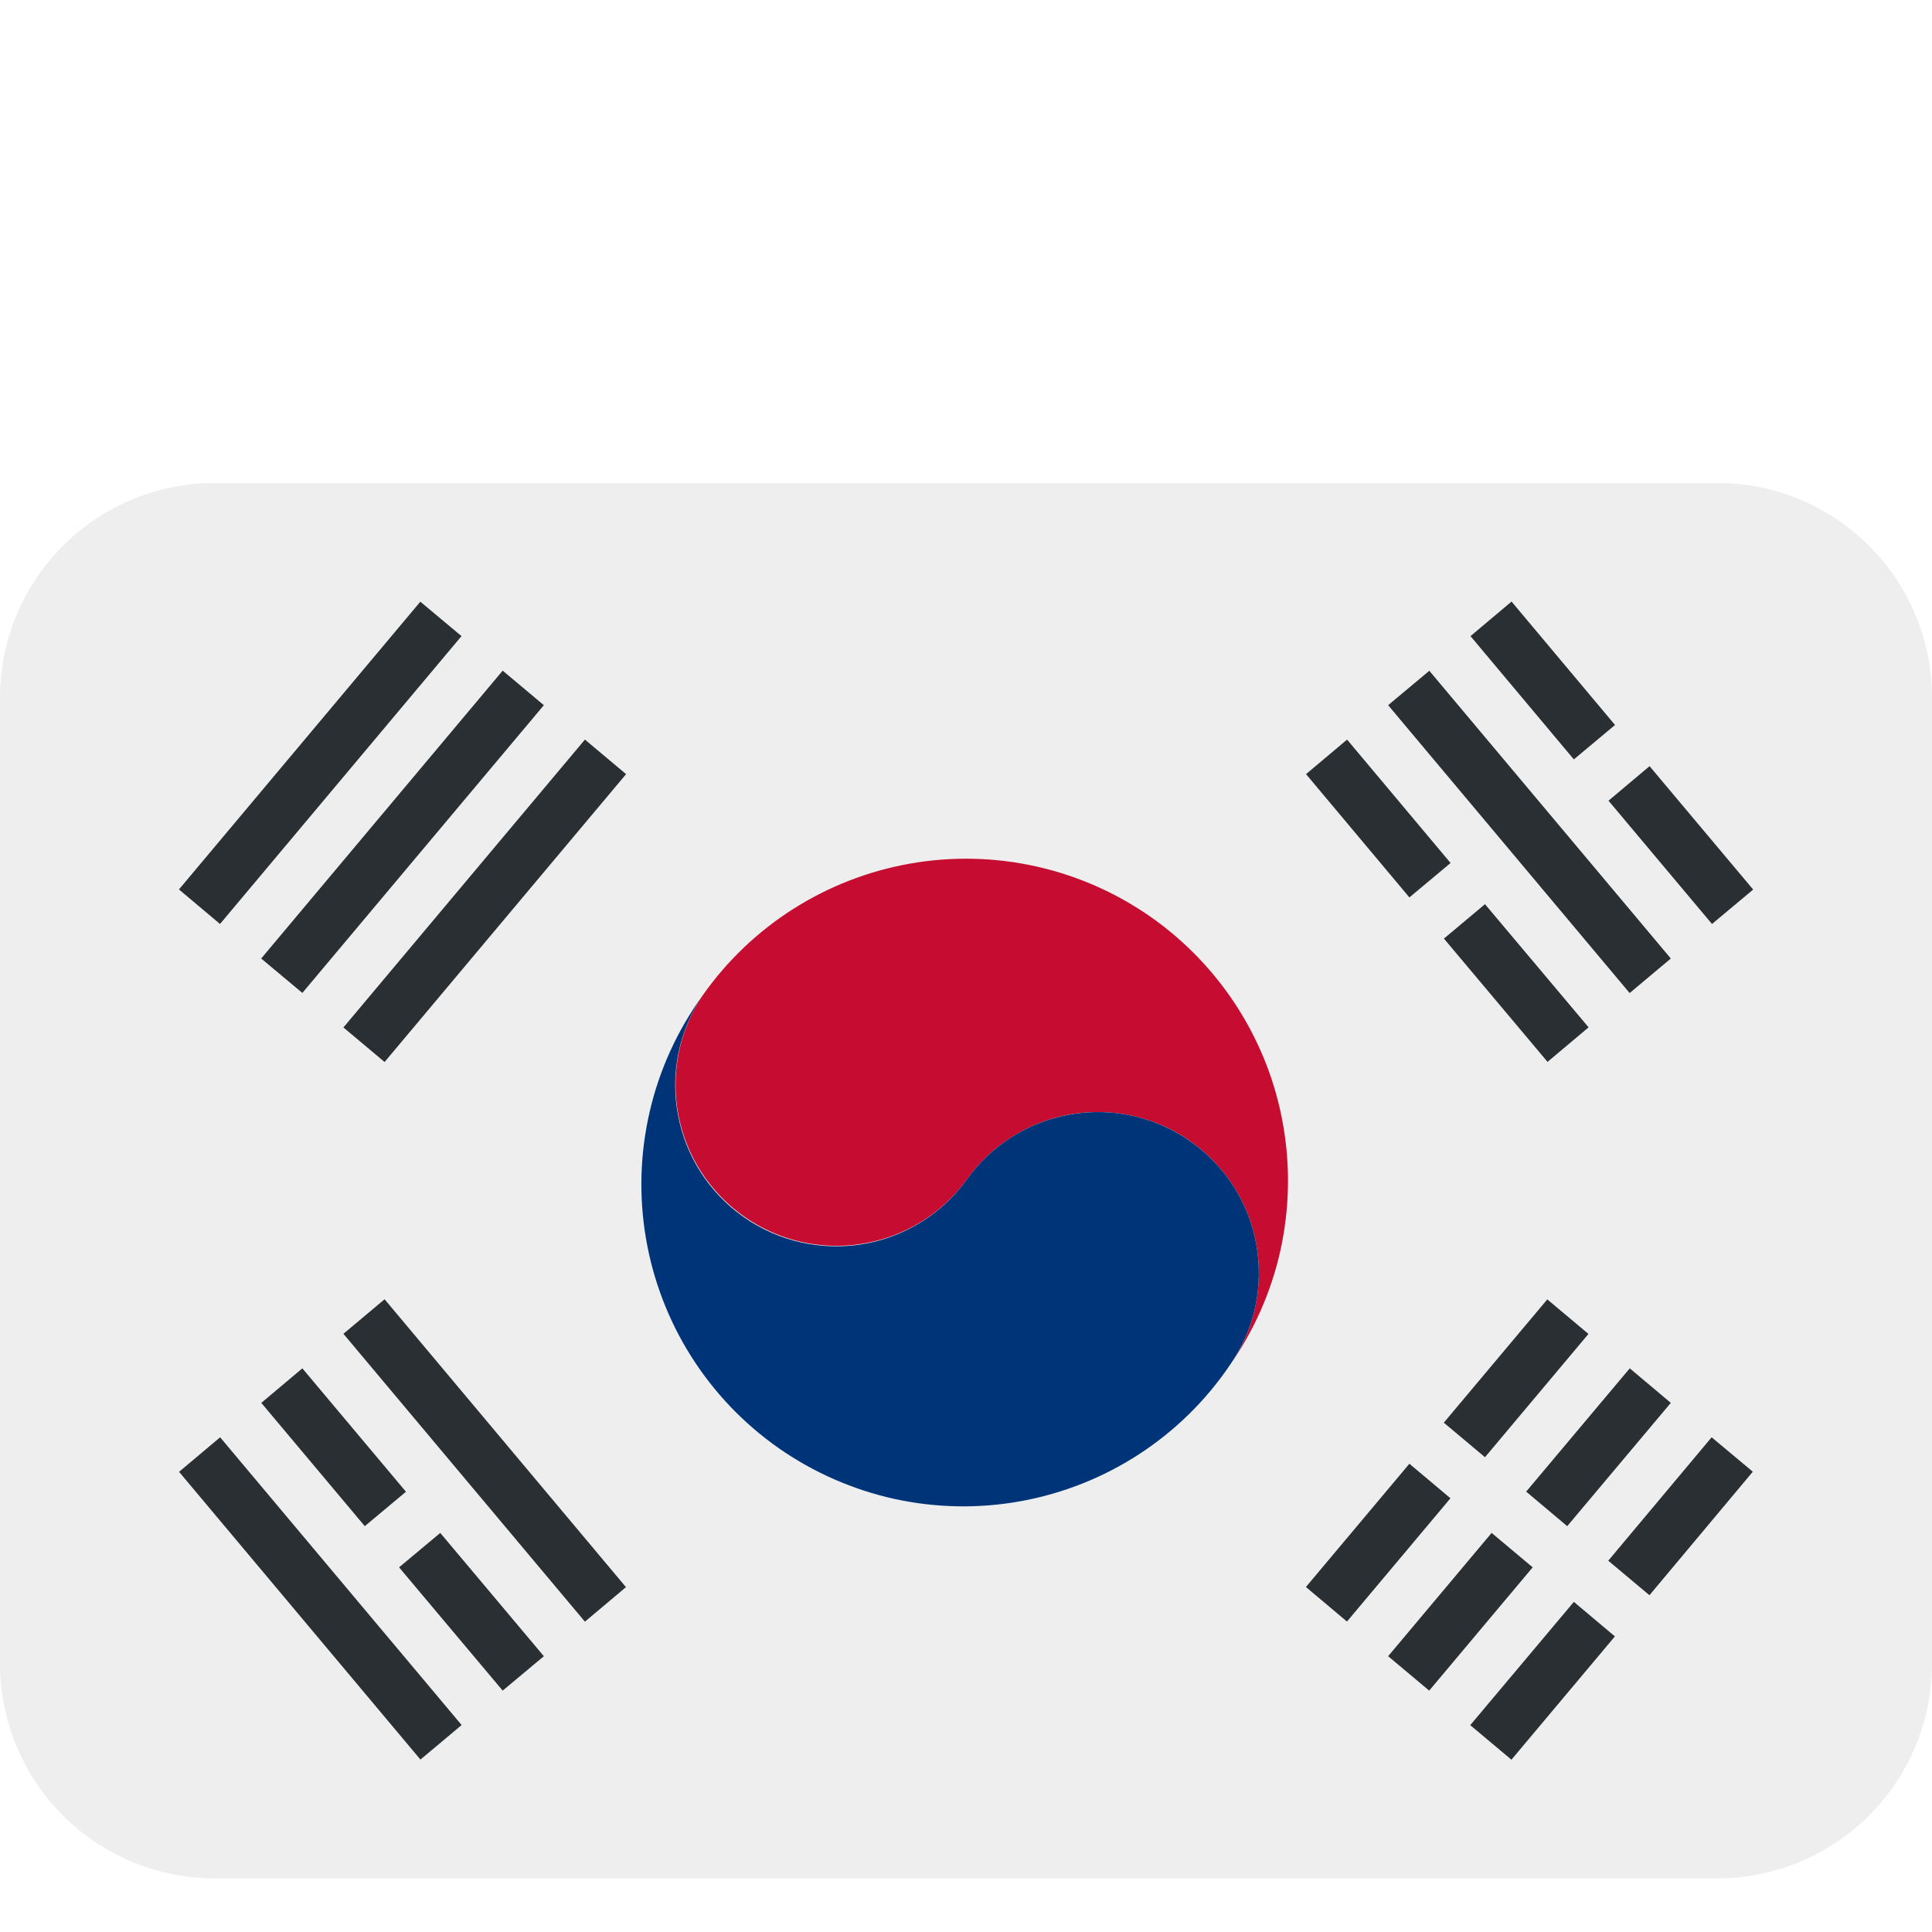
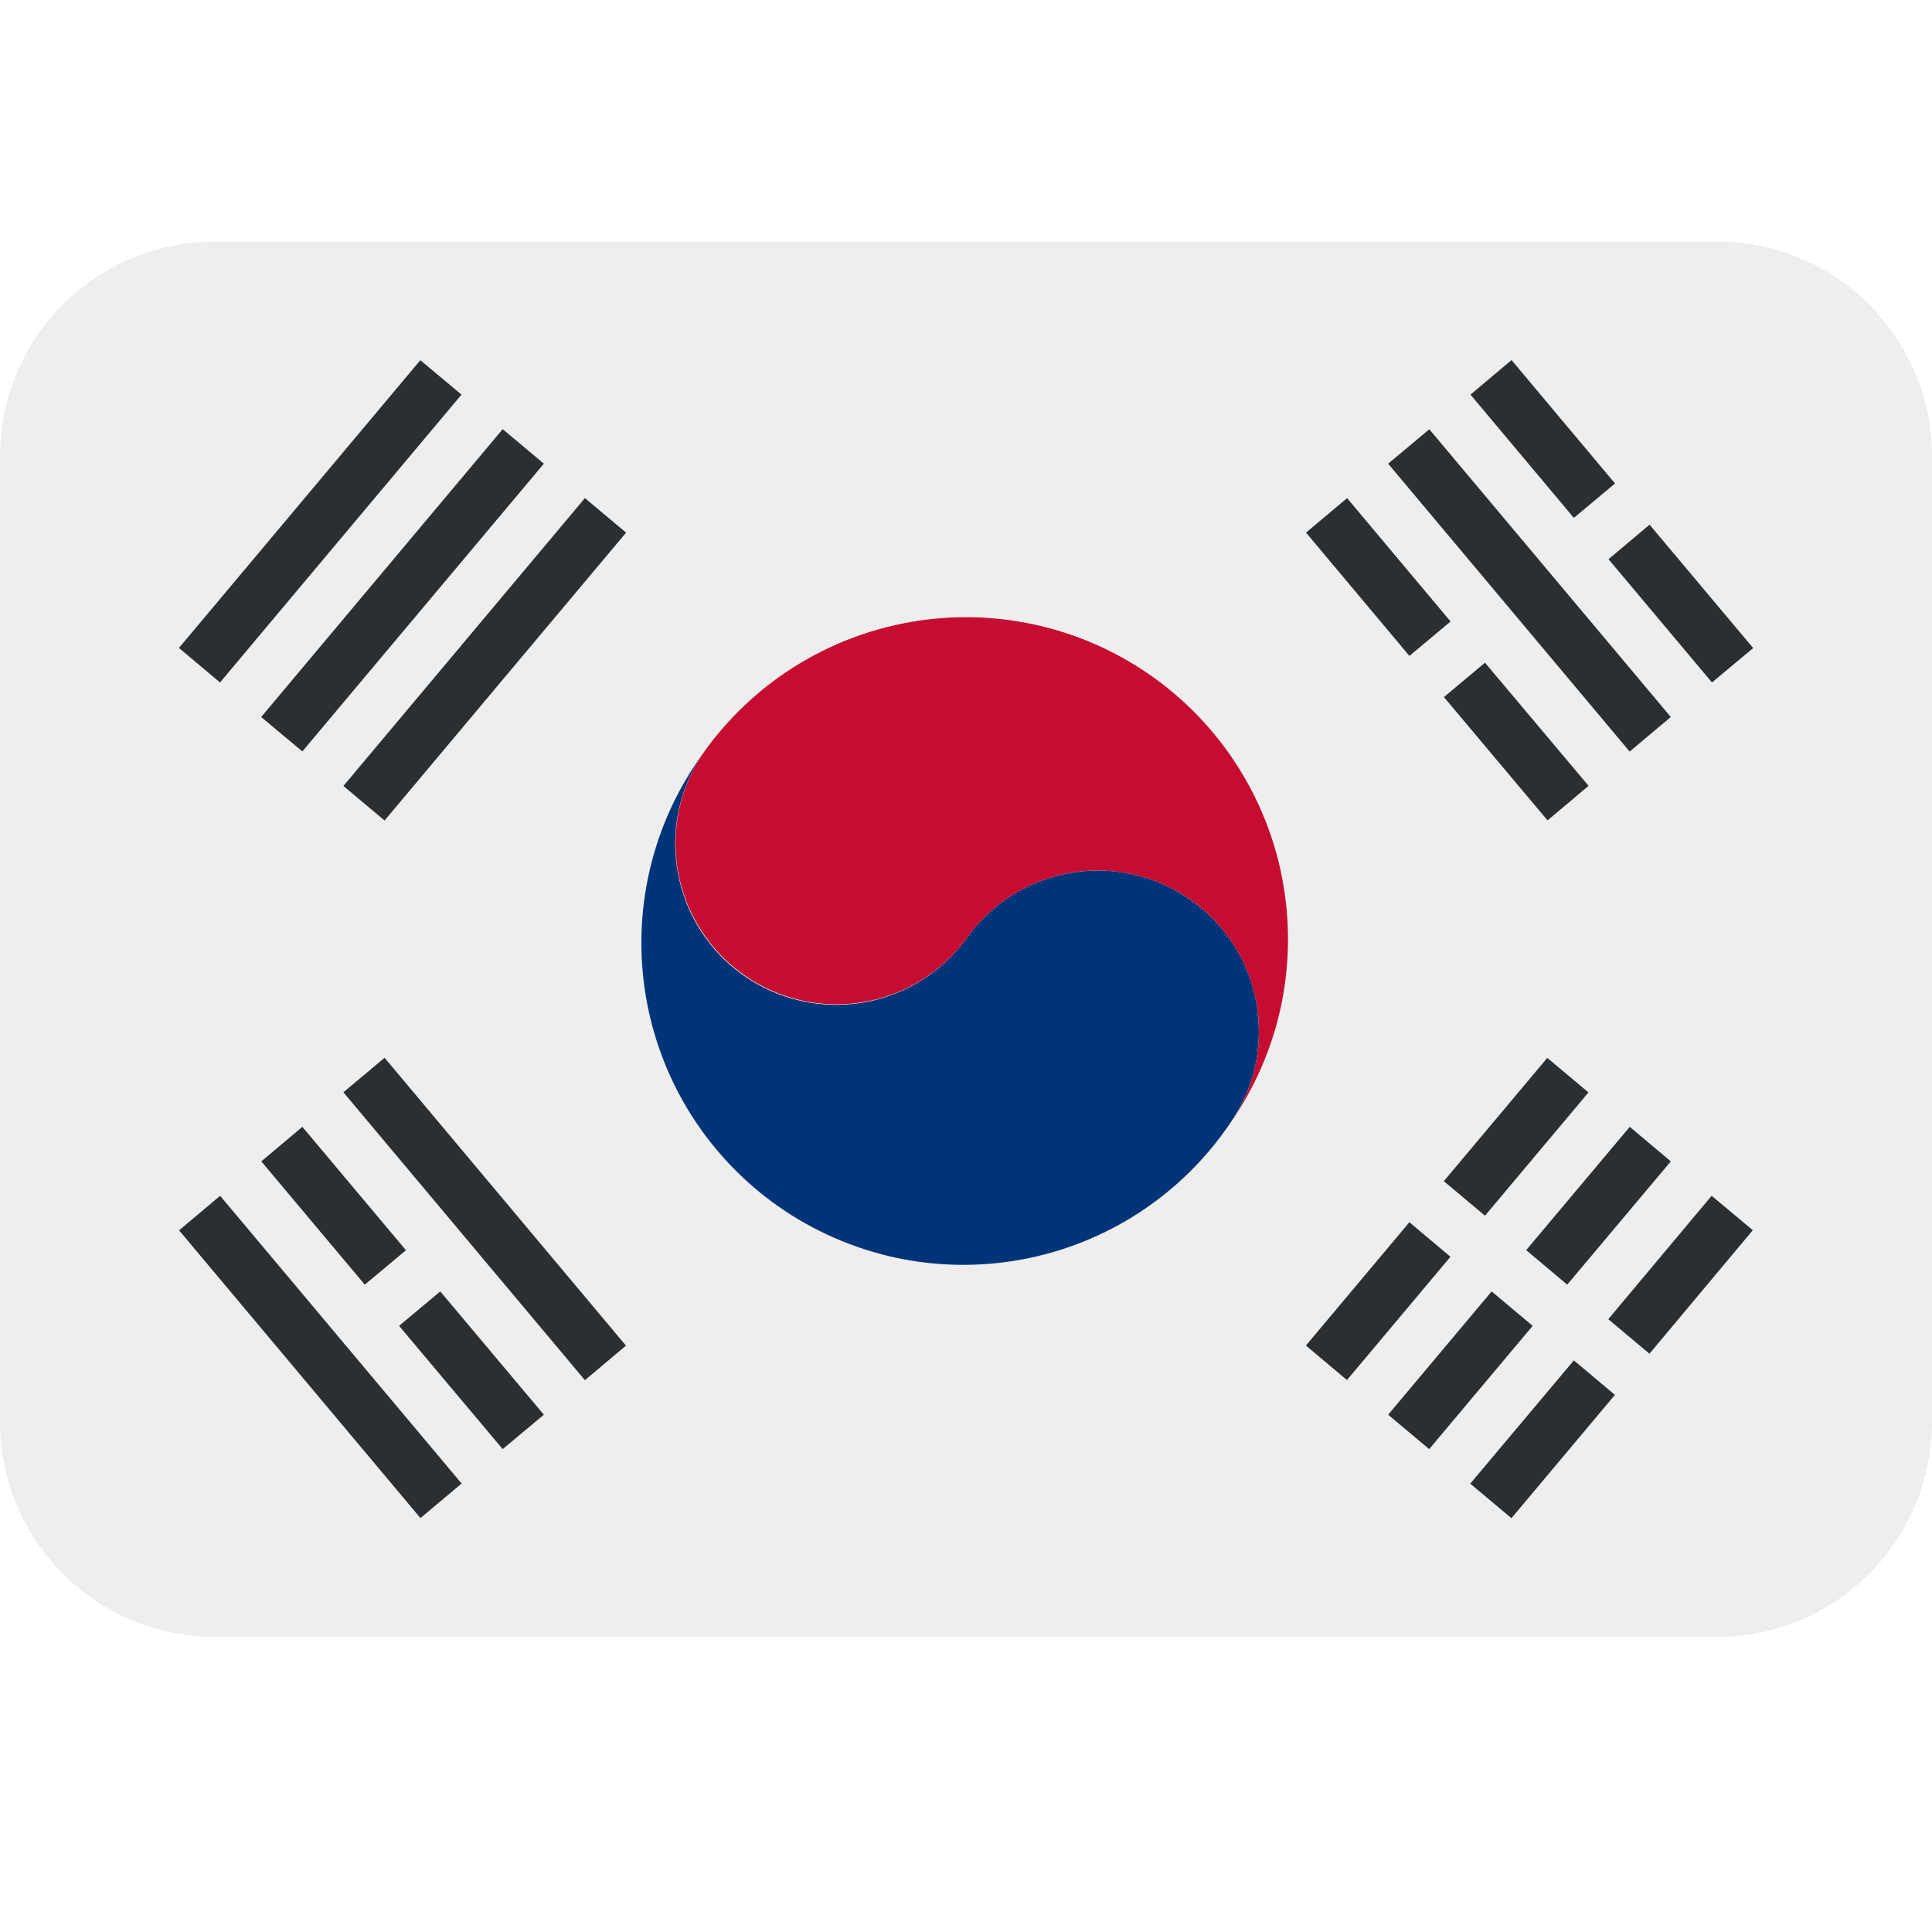
- <svg xmlns="http://www.w3.org/2000/svg" width="1em" height="1em" viewBox="0 0 16 16" fill="none">
-   <path d="M16 13.778C16 14.249 15.813 14.701 15.479 15.035C15.146 15.368 14.694 15.556 14.222 15.556H1.778C1.306 15.556 0.854 15.368 0.521 15.035C0.187 14.701 0 14.249 0 13.778V5.778C0 5.306 0.187 4.854 0.521 4.521C0.854 4.187 1.306 4 1.778 4H14.222C14.694 4 15.146 4.187 15.479 4.521C15.813 4.854 16 5.306 16 5.778V13.778Z" fill="#EEEEEE" />
-   <path d="M9.529 7.593C8.95 7.188 8.233 7.029 7.537 7.152C6.84 7.275 6.221 7.669 5.816 8.248C5.624 8.538 5.553 8.892 5.618 9.233C5.683 9.574 5.879 9.877 6.164 10.076C6.448 10.275 6.799 10.356 7.142 10.3C7.485 10.244 7.793 10.057 8 9.778C8.101 9.634 8.228 9.512 8.376 9.418C8.524 9.324 8.688 9.26 8.861 9.229C9.033 9.199 9.21 9.203 9.381 9.241C9.552 9.279 9.714 9.35 9.857 9.45C10.001 9.551 10.123 9.679 10.217 9.826C10.311 9.974 10.375 10.139 10.405 10.311C10.436 10.484 10.432 10.66 10.394 10.831C10.356 11.002 10.285 11.164 10.184 11.307C10.385 11.021 10.528 10.697 10.604 10.355C10.679 10.013 10.687 9.66 10.626 9.315C10.566 8.97 10.437 8.64 10.249 8.345C10.061 8.05 9.816 7.794 9.529 7.593Z" fill="#C60C30" />
-   <path d="M9.857 9.451C9.567 9.248 9.209 9.168 8.861 9.23C8.513 9.291 8.203 9.488 8 9.778C7.794 10.058 7.486 10.247 7.142 10.304C6.798 10.36 6.446 10.28 6.16 10.08C5.875 9.88 5.679 9.577 5.615 9.234C5.55 8.892 5.622 8.538 5.816 8.248C5.609 8.535 5.461 8.859 5.381 9.204C5.301 9.548 5.29 9.904 5.349 10.253C5.408 10.601 5.535 10.934 5.724 11.233C5.913 11.532 6.159 11.79 6.449 11.993C6.738 12.195 7.065 12.338 7.41 12.414C7.756 12.489 8.112 12.495 8.46 12.431C8.807 12.367 9.139 12.235 9.435 12.042C9.731 11.849 9.986 11.599 10.184 11.307C10.284 11.163 10.356 11.002 10.394 10.831C10.432 10.66 10.435 10.483 10.405 10.311C10.375 10.139 10.311 9.974 10.217 9.826C10.123 9.679 10 9.551 9.857 9.451Z" fill="#003478" />
-   <path d="M10.815 13.143L11.672 12.122L12.012 12.408L11.155 13.429L10.815 13.143ZM11.957 11.782L12.814 10.761L13.155 11.047L12.298 12.068L11.957 11.782ZM11.496 13.716L12.353 12.695L12.693 12.98L11.836 14.001L11.496 13.716ZM12.639 12.353L13.497 11.332L13.837 11.618L12.979 12.639L12.639 12.353ZM12.176 14.287L13.034 13.266L13.374 13.552L12.517 14.573L12.176 14.287ZM13.319 12.925L14.175 11.903L14.516 12.188L13.66 13.211L13.319 12.925ZM13.321 6.631L13.661 6.345L14.519 7.367L14.178 7.652L13.321 6.631ZM12.178 5.268L12.518 4.982L13.375 6.004L13.034 6.289L12.178 5.268ZM11.496 5.84L11.837 5.555L13.837 7.938L13.496 8.224L11.496 5.84ZM10.816 6.411L11.156 6.125L12.013 7.147L11.672 7.432L10.816 6.411ZM11.958 7.773L12.298 7.488L13.156 8.508L12.816 8.794L11.958 7.773ZM2.844 11.046L3.185 10.76L5.184 13.144L4.844 13.43L2.844 11.046ZM2.164 11.618L2.504 11.332L3.362 12.354L3.021 12.639L2.164 11.618ZM3.305 12.98L3.646 12.695L4.504 13.716L4.163 14.001L3.305 12.98ZM1.483 12.189L1.823 11.903L3.823 14.286L3.482 14.572L1.483 12.189ZM1.482 7.366L3.481 4.983L3.822 5.268L1.822 7.652L1.482 7.366ZM2.163 7.938L4.163 5.554L4.504 5.84L2.504 8.223L2.163 7.938ZM2.844 8.509L4.844 6.125L5.185 6.411L3.185 8.795L2.844 8.509Z" fill="#292F33" />
+ <svg xmlns="http://www.w3.org/2000/svg" width="16" height="16" viewBox="0 0 16 16" fill="none">
+   <path d="M16 11.778C16 12.249 15.813 12.701 15.479 13.035C15.146 13.368 14.694 13.556 14.222 13.556H1.778C1.306 13.556 0.854 13.368 0.521 13.035C0.187 12.701 0 12.249 0 11.778V3.778C0 3.306 0.187 2.854 0.521 2.521C0.854 2.187 1.306 2 1.778 2H14.222C14.694 2 15.146 2.187 15.479 2.521C15.813 2.854 16 3.306 16 3.778V11.778Z" fill="#EEEEEE" />
+   <path d="M9.529 5.593C8.95 5.188 8.233 5.029 7.537 5.152C6.84 5.275 6.221 5.669 5.816 6.248C5.624 6.538 5.553 6.892 5.618 7.233C5.683 7.574 5.879 7.877 6.164 8.076C6.448 8.275 6.799 8.356 7.142 8.3C7.485 8.244 7.793 8.057 8 7.778C8.101 7.634 8.228 7.512 8.376 7.418C8.524 7.324 8.688 7.26 8.861 7.229C9.033 7.199 9.21 7.203 9.381 7.241C9.552 7.279 9.714 7.35 9.857 7.45C10.001 7.551 10.123 7.679 10.217 7.826C10.311 7.974 10.375 8.139 10.405 8.311C10.436 8.484 10.432 8.66 10.394 8.831C10.356 9.002 10.285 9.164 10.184 9.307C10.385 9.021 10.528 8.697 10.604 8.355C10.679 8.013 10.687 7.66 10.626 7.315C10.566 6.97 10.437 6.64 10.249 6.345C10.061 6.05 9.816 5.794 9.529 5.593Z" fill="#C60C30" />
+   <path d="M9.857 7.451C9.567 7.248 9.209 7.168 8.861 7.23C8.513 7.291 8.203 7.488 8 7.778C7.794 8.058 7.486 8.247 7.142 8.304C6.798 8.36 6.446 8.28 6.16 8.08C5.875 7.88 5.679 7.577 5.615 7.234C5.55 6.892 5.622 6.538 5.816 6.248C5.609 6.535 5.461 6.859 5.381 7.204C5.301 7.548 5.29 7.904 5.349 8.253C5.408 8.601 5.535 8.934 5.724 9.233C5.913 9.532 6.159 9.79 6.449 9.993C6.738 10.195 7.065 10.338 7.41 10.414C7.756 10.489 8.112 10.495 8.46 10.431C8.807 10.367 9.139 10.235 9.435 10.042C9.731 9.849 9.986 9.599 10.184 9.307C10.284 9.163 10.356 9.002 10.394 8.831C10.432 8.66 10.435 8.483 10.405 8.311C10.375 8.138 10.311 7.974 10.217 7.826C10.123 7.679 10 7.551 9.857 7.451Z" fill="#003478" />
+   <path d="M10.815 11.143L11.672 10.122L12.012 10.408L11.155 11.429L10.815 11.143ZM11.957 9.782L12.814 8.761L13.155 9.047L12.298 10.068L11.957 9.782ZM11.496 11.716L12.353 10.695L12.693 10.98L11.836 12.001L11.496 11.716ZM12.639 10.353L13.497 9.332L13.837 9.618L12.979 10.639L12.639 10.353ZM12.176 12.287L13.034 11.266L13.374 11.552L12.517 12.573L12.176 12.287ZM13.319 10.925L14.175 9.903L14.516 10.188L13.66 11.211L13.319 10.925ZM13.321 4.631L13.661 4.345L14.519 5.367L14.178 5.652L13.321 4.631ZM12.178 3.268L12.518 2.982L13.375 4.004L13.034 4.289L12.178 3.268ZM11.496 3.84L11.837 3.555L13.837 5.938L13.496 6.224L11.496 3.84ZM10.816 4.411L11.156 4.125L12.013 5.147L11.672 5.432L10.816 4.411ZM11.958 5.773L12.298 5.488L13.156 6.508L12.816 6.794L11.958 5.773ZM2.844 9.046L3.185 8.76L5.184 11.144L4.844 11.43L2.844 9.046ZM2.164 9.618L2.504 9.332L3.362 10.354L3.021 10.639L2.164 9.618ZM3.305 10.98L3.646 10.695L4.504 11.716L4.163 12.001L3.305 10.98ZM1.483 10.189L1.823 9.903L3.823 12.286L3.482 12.572L1.483 10.189ZM1.482 5.366L3.481 2.983L3.822 3.268L1.822 5.652L1.482 5.366ZM2.163 5.938L4.163 3.554L4.504 3.84L2.504 6.223L2.163 5.938ZM2.844 6.509L4.844 4.125L5.185 4.411L3.185 6.795L2.844 6.509Z" fill="#292F33" />
</svg>
